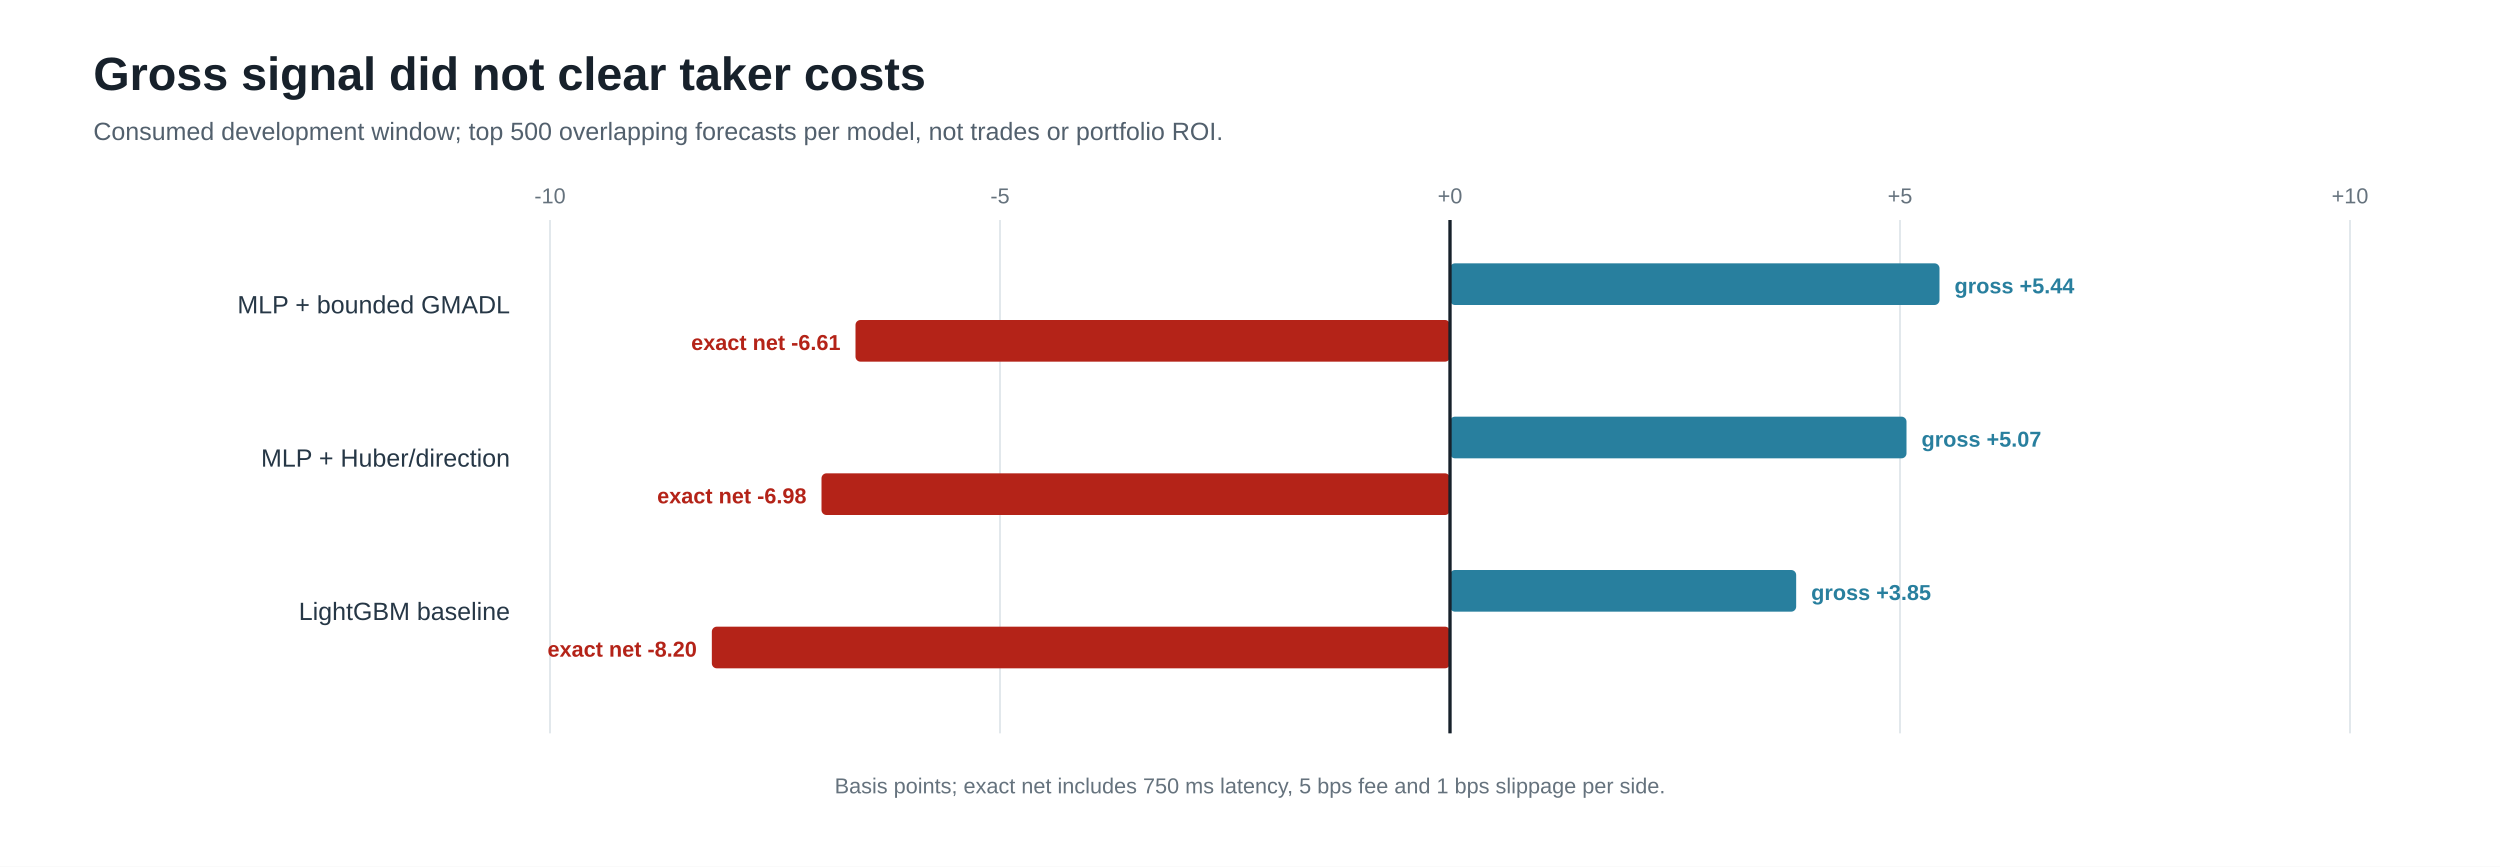
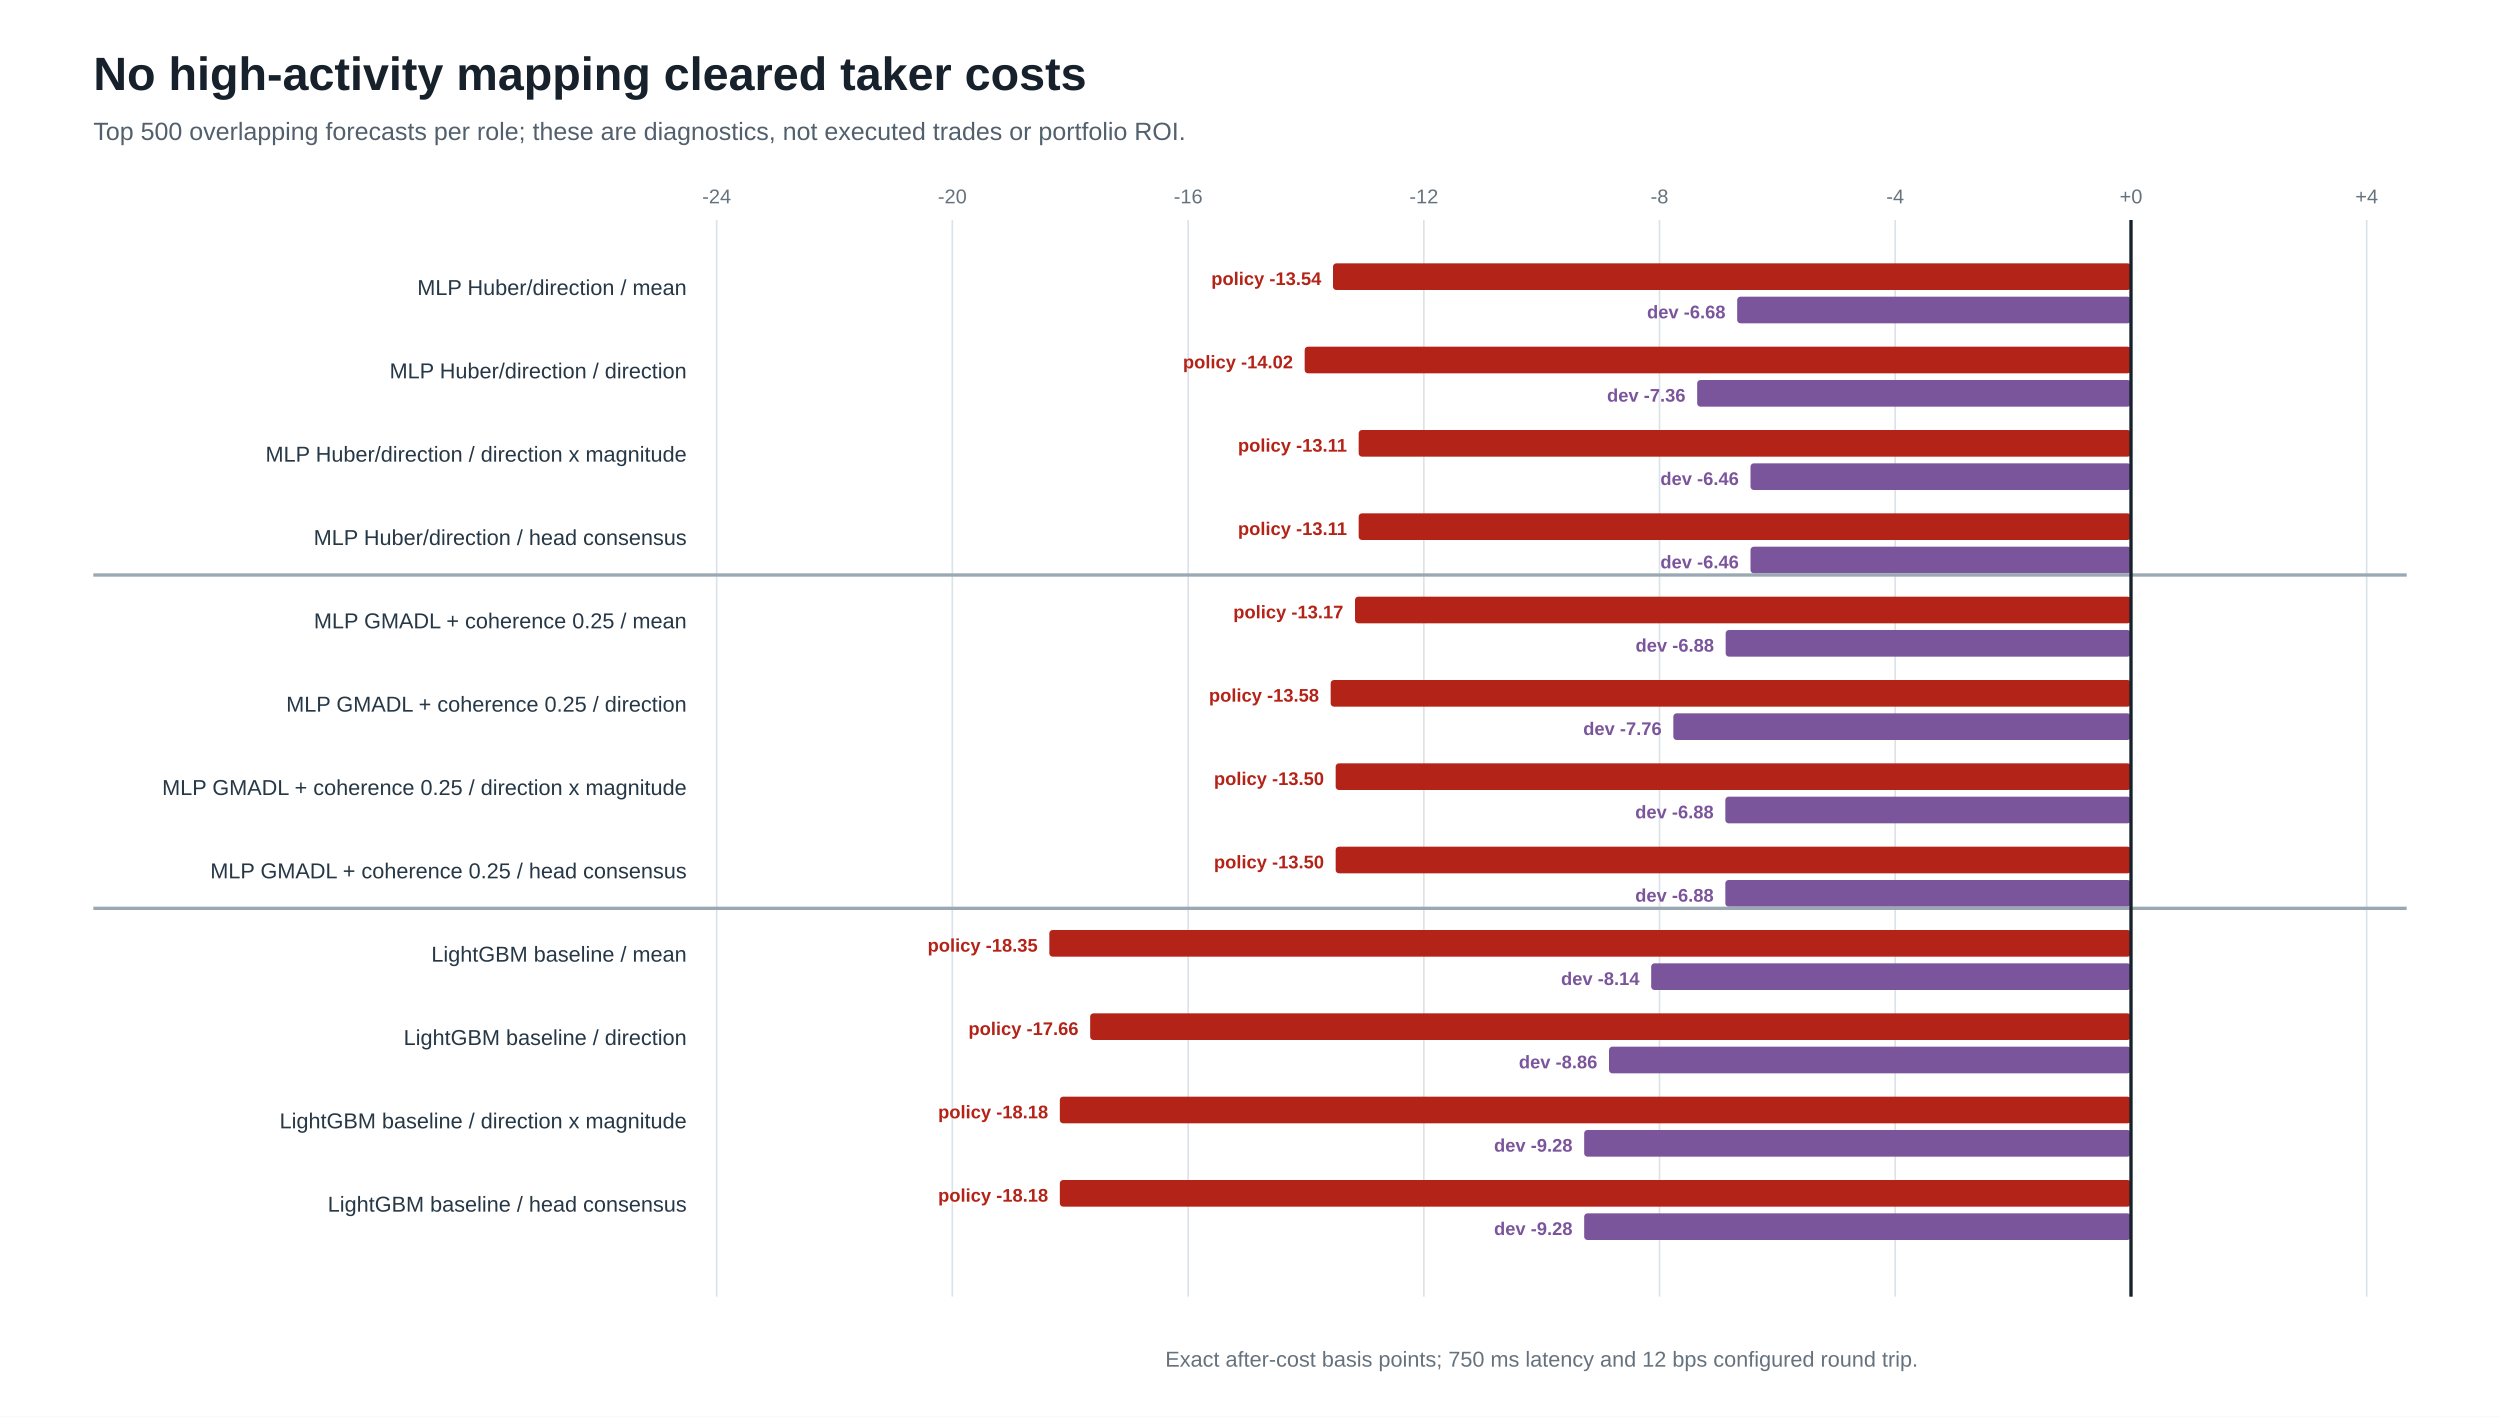
- <svg xmlns="http://www.w3.org/2000/svg" width="1500" height="520" viewBox="0 0 1500 520" role="img" aria-labelledby="title desc">
+ <svg xmlns="http://www.w3.org/2000/svg" width="1500" height="850" viewBox="0 0 1500 850" role="img" aria-labelledby="title desc">
  <rect width="100%" height="100%" fill="#ffffff" />
-   <text x="56" y="54" font-family="Segoe UI, Arial, sans-serif" font-size="28" font-weight="700" fill="#17212b">Gross signal did not clear taker costs</text>
-   <text x="56" y="84" font-family="Segoe UI, Arial, sans-serif" font-size="15" fill="#52606d">Consumed development window; top 500 overlapping forecasts per model, not trades or portfolio ROI.</text>
-   <line x1="330.0" y1="132" x2="330.0" y2="440" stroke="#dce3e8" stroke-width="1" />
-   <text x="330.0" y="122" text-anchor="middle" font-family="Segoe UI, Arial, sans-serif" font-size="13" fill="#65727d">-10</text>
-   <line x1="600.0" y1="132" x2="600.0" y2="440" stroke="#dce3e8" stroke-width="1" />
-   <text x="600.0" y="122" text-anchor="middle" font-family="Segoe UI, Arial, sans-serif" font-size="13" fill="#65727d">-5</text>
-   <line x1="870.0" y1="132" x2="870.0" y2="440" stroke="#dce3e8" stroke-width="1" />
-   <text x="870.0" y="122" text-anchor="middle" font-family="Segoe UI, Arial, sans-serif" font-size="13" fill="#65727d">+0</text>
-   <line x1="1140.0" y1="132" x2="1140.0" y2="440" stroke="#dce3e8" stroke-width="1" />
-   <text x="1140.0" y="122" text-anchor="middle" font-family="Segoe UI, Arial, sans-serif" font-size="13" fill="#65727d">+5</text>
-   <line x1="1410.0" y1="132" x2="1410.0" y2="440" stroke="#dce3e8" stroke-width="1" />
-   <text x="1410.0" y="122" text-anchor="middle" font-family="Segoe UI, Arial, sans-serif" font-size="13" fill="#65727d">+10</text>
-   <text x="306" y="188" text-anchor="end" font-family="Segoe UI, Arial, sans-serif" font-size="15" fill="#263746">MLP + bounded GMADL</text>
-   <rect x="870.0" y="158" width="293.7" height="25" rx="3" fill="#287f9e" />
-   <text x="1172.7" y="176" text-anchor="start" font-family="Segoe UI, Arial, sans-serif" font-size="13" font-weight="700" fill="#287f9e">gross +5.44</text>
-   <rect x="513.3" y="192" width="356.7" height="25" rx="3" fill="#b42318" />
-   <text x="504.3" y="210" text-anchor="end" font-family="Segoe UI, Arial, sans-serif" font-size="13" font-weight="700" fill="#b42318">exact net -6.61</text>
-   <text x="306" y="280" text-anchor="end" font-family="Segoe UI, Arial, sans-serif" font-size="15" fill="#263746">MLP + Huber/direction</text>
-   <rect x="870.0" y="250" width="273.9" height="25" rx="3" fill="#287f9e" />
-   <text x="1152.9" y="268" text-anchor="start" font-family="Segoe UI, Arial, sans-serif" font-size="13" font-weight="700" fill="#287f9e">gross +5.07</text>
-   <rect x="492.9" y="284" width="377.1" height="25" rx="3" fill="#b42318" />
-   <text x="483.9" y="302" text-anchor="end" font-family="Segoe UI, Arial, sans-serif" font-size="13" font-weight="700" fill="#b42318">exact net -6.98</text>
-   <text x="306" y="372" text-anchor="end" font-family="Segoe UI, Arial, sans-serif" font-size="15" fill="#263746">LightGBM baseline</text>
-   <rect x="870.0" y="342" width="207.7" height="25" rx="3" fill="#287f9e" />
-   <text x="1086.7" y="360" text-anchor="start" font-family="Segoe UI, Arial, sans-serif" font-size="13" font-weight="700" fill="#287f9e">gross +3.85</text>
-   <rect x="427.1" y="376" width="442.9" height="25" rx="3" fill="#b42318" />
-   <text x="418.1" y="394" text-anchor="end" font-family="Segoe UI, Arial, sans-serif" font-size="13" font-weight="700" fill="#b42318">exact net -8.20</text>
-   <line x1="870.0" y1="132" x2="870.0" y2="440" stroke="#17212b" stroke-width="2" />
-   <text x="750" y="476" text-anchor="middle" font-family="Segoe UI, Arial, sans-serif" font-size="13" fill="#65727d">Basis points; exact net includes 750 ms latency, 5 bps fee and 1 bps slippage per side.</text>
+   <text x="56" y="54" font-family="Segoe UI, Arial, sans-serif" font-size="28" font-weight="700" fill="#17212b">No high-activity mapping cleared taker costs</text>
+   <text x="56" y="84" font-family="Segoe UI, Arial, sans-serif" font-size="15" fill="#52606d">Top 500 overlapping forecasts per role; these are diagnostics, not executed trades or portfolio ROI.</text>
+   <line x1="430.0" y1="132" x2="430.0" y2="778" stroke="#dce3e8" stroke-width="1" />
+   <text x="430.0" y="122" text-anchor="middle" font-family="Segoe UI, Arial, sans-serif" font-size="12" fill="#65727d">-24</text>
+   <line x1="571.4" y1="132" x2="571.4" y2="778" stroke="#dce3e8" stroke-width="1" />
+   <text x="571.4" y="122" text-anchor="middle" font-family="Segoe UI, Arial, sans-serif" font-size="12" fill="#65727d">-20</text>
+   <line x1="712.9" y1="132" x2="712.9" y2="778" stroke="#dce3e8" stroke-width="1" />
+   <text x="712.9" y="122" text-anchor="middle" font-family="Segoe UI, Arial, sans-serif" font-size="12" fill="#65727d">-16</text>
+   <line x1="854.3" y1="132" x2="854.3" y2="778" stroke="#dce3e8" stroke-width="1" />
+   <text x="854.3" y="122" text-anchor="middle" font-family="Segoe UI, Arial, sans-serif" font-size="12" fill="#65727d">-12</text>
+   <line x1="995.7" y1="132" x2="995.7" y2="778" stroke="#dce3e8" stroke-width="1" />
+   <text x="995.7" y="122" text-anchor="middle" font-family="Segoe UI, Arial, sans-serif" font-size="12" fill="#65727d">-8</text>
+   <line x1="1137.1" y1="132" x2="1137.1" y2="778" stroke="#dce3e8" stroke-width="1" />
+   <text x="1137.1" y="122" text-anchor="middle" font-family="Segoe UI, Arial, sans-serif" font-size="12" fill="#65727d">-4</text>
+   <line x1="1278.6" y1="132" x2="1278.6" y2="778" stroke="#dce3e8" stroke-width="1" />
+   <text x="1278.6" y="122" text-anchor="middle" font-family="Segoe UI, Arial, sans-serif" font-size="12" fill="#65727d">+0</text>
+   <line x1="1420.0" y1="132" x2="1420.0" y2="778" stroke="#dce3e8" stroke-width="1" />
+   <text x="1420.0" y="122" text-anchor="middle" font-family="Segoe UI, Arial, sans-serif" font-size="12" fill="#65727d">+4</text>
+   <text x="412" y="177" text-anchor="end" font-family="Segoe UI, Arial, sans-serif" font-size="13" fill="#263746">MLP Huber/direction / mean</text>
+   <rect x="799.8" y="158" width="478.8" height="16" rx="2" fill="#b42318" />
+   <text x="792.8" y="171" text-anchor="end" font-family="Segoe UI, Arial, sans-serif" font-size="11" font-weight="700" fill="#b42318">policy -13.54</text>
+   <rect x="1042.3" y="178" width="236.3" height="16" rx="2" fill="#7b559c" />
+   <text x="1035.3" y="191" text-anchor="end" font-family="Segoe UI, Arial, sans-serif" font-size="11" font-weight="700" fill="#7b559c">dev -6.68</text>
+   <text x="412" y="227" text-anchor="end" font-family="Segoe UI, Arial, sans-serif" font-size="13" fill="#263746">MLP Huber/direction / direction</text>
+   <rect x="782.8" y="208" width="495.8" height="16" rx="2" fill="#b42318" />
+   <text x="775.8" y="221" text-anchor="end" font-family="Segoe UI, Arial, sans-serif" font-size="11" font-weight="700" fill="#b42318">policy -14.02</text>
+   <rect x="1018.3" y="228" width="260.3" height="16" rx="2" fill="#7b559c" />
+   <text x="1011.3" y="241" text-anchor="end" font-family="Segoe UI, Arial, sans-serif" font-size="11" font-weight="700" fill="#7b559c">dev -7.36</text>
+   <text x="412" y="277" text-anchor="end" font-family="Segoe UI, Arial, sans-serif" font-size="13" fill="#263746">MLP Huber/direction / direction x magnitude</text>
+   <rect x="815.2" y="258" width="463.4" height="16" rx="2" fill="#b42318" />
+   <text x="808.2" y="271" text-anchor="end" font-family="Segoe UI, Arial, sans-serif" font-size="11" font-weight="700" fill="#b42318">policy -13.11</text>
+   <rect x="1050.3" y="278" width="228.3" height="16" rx="2" fill="#7b559c" />
+   <text x="1043.3" y="291" text-anchor="end" font-family="Segoe UI, Arial, sans-serif" font-size="11" font-weight="700" fill="#7b559c">dev -6.46</text>
+   <text x="412" y="327" text-anchor="end" font-family="Segoe UI, Arial, sans-serif" font-size="13" fill="#263746">MLP Huber/direction / head consensus</text>
+   <rect x="815.2" y="308" width="463.4" height="16" rx="2" fill="#b42318" />
+   <text x="808.2" y="321" text-anchor="end" font-family="Segoe UI, Arial, sans-serif" font-size="11" font-weight="700" fill="#b42318">policy -13.11</text>
+   <rect x="1050.3" y="328" width="228.3" height="16" rx="2" fill="#7b559c" />
+   <text x="1043.3" y="341" text-anchor="end" font-family="Segoe UI, Arial, sans-serif" font-size="11" font-weight="700" fill="#7b559c">dev -6.46</text>
+   <line x1="56" y1="345" x2="1444" y2="345" stroke="#9aa8b3" stroke-width="2" />
+   <text x="412" y="377" text-anchor="end" font-family="Segoe UI, Arial, sans-serif" font-size="13" fill="#263746">MLP GMADL + coherence 0.25 / mean</text>
+   <rect x="813.0" y="358" width="465.6" height="16" rx="2" fill="#b42318" />
+   <text x="806.0" y="371" text-anchor="end" font-family="Segoe UI, Arial, sans-serif" font-size="11" font-weight="700" fill="#b42318">policy -13.17</text>
+   <rect x="1035.4" y="378" width="243.1" height="16" rx="2" fill="#7b559c" />
+   <text x="1028.4" y="391" text-anchor="end" font-family="Segoe UI, Arial, sans-serif" font-size="11" font-weight="700" fill="#7b559c">dev -6.88</text>
+   <text x="412" y="427" text-anchor="end" font-family="Segoe UI, Arial, sans-serif" font-size="13" fill="#263746">MLP GMADL + coherence 0.25 / direction</text>
+   <rect x="798.4" y="408" width="480.2" height="16" rx="2" fill="#b42318" />
+   <text x="791.4" y="421" text-anchor="end" font-family="Segoe UI, Arial, sans-serif" font-size="11" font-weight="700" fill="#b42318">policy -13.58</text>
+   <rect x="1004.0" y="428" width="274.5" height="16" rx="2" fill="#7b559c" />
+   <text x="997.0" y="441" text-anchor="end" font-family="Segoe UI, Arial, sans-serif" font-size="11" font-weight="700" fill="#7b559c">dev -7.76</text>
+   <text x="412" y="477" text-anchor="end" font-family="Segoe UI, Arial, sans-serif" font-size="13" fill="#263746">MLP GMADL + coherence 0.25 / direction x magnitude</text>
+   <rect x="801.4" y="458" width="477.2" height="16" rx="2" fill="#b42318" />
+   <text x="794.4" y="471" text-anchor="end" font-family="Segoe UI, Arial, sans-serif" font-size="11" font-weight="700" fill="#b42318">policy -13.50</text>
+   <rect x="1035.2" y="478" width="243.4" height="16" rx="2" fill="#7b559c" />
+   <text x="1028.2" y="491" text-anchor="end" font-family="Segoe UI, Arial, sans-serif" font-size="11" font-weight="700" fill="#7b559c">dev -6.88</text>
+   <text x="412" y="527" text-anchor="end" font-family="Segoe UI, Arial, sans-serif" font-size="13" fill="#263746">MLP GMADL + coherence 0.25 / head consensus</text>
+   <rect x="801.4" y="508" width="477.2" height="16" rx="2" fill="#b42318" />
+   <text x="794.4" y="521" text-anchor="end" font-family="Segoe UI, Arial, sans-serif" font-size="11" font-weight="700" fill="#b42318">policy -13.50</text>
+   <rect x="1035.2" y="528" width="243.4" height="16" rx="2" fill="#7b559c" />
+   <text x="1028.2" y="541" text-anchor="end" font-family="Segoe UI, Arial, sans-serif" font-size="11" font-weight="700" fill="#7b559c">dev -6.88</text>
+   <line x1="56" y1="545" x2="1444" y2="545" stroke="#9aa8b3" stroke-width="2" />
+   <text x="412" y="577" text-anchor="end" font-family="Segoe UI, Arial, sans-serif" font-size="13" fill="#263746">LightGBM baseline / mean</text>
+   <rect x="629.6" y="558" width="649.0" height="16" rx="2" fill="#b42318" />
+   <text x="622.6" y="571" text-anchor="end" font-family="Segoe UI, Arial, sans-serif" font-size="11" font-weight="700" fill="#b42318">policy -18.35</text>
+   <rect x="990.7" y="578" width="287.8" height="16" rx="2" fill="#7b559c" />
+   <text x="983.7" y="591" text-anchor="end" font-family="Segoe UI, Arial, sans-serif" font-size="11" font-weight="700" fill="#7b559c">dev -8.14</text>
+   <text x="412" y="627" text-anchor="end" font-family="Segoe UI, Arial, sans-serif" font-size="13" fill="#263746">LightGBM baseline / direction</text>
+   <rect x="654.1" y="608" width="624.4" height="16" rx="2" fill="#b42318" />
+   <text x="647.1" y="621" text-anchor="end" font-family="Segoe UI, Arial, sans-serif" font-size="11" font-weight="700" fill="#b42318">policy -17.66</text>
+   <rect x="965.4" y="628" width="313.2" height="16" rx="2" fill="#7b559c" />
+   <text x="958.4" y="641" text-anchor="end" font-family="Segoe UI, Arial, sans-serif" font-size="11" font-weight="700" fill="#7b559c">dev -8.86</text>
+   <text x="412" y="677" text-anchor="end" font-family="Segoe UI, Arial, sans-serif" font-size="13" fill="#263746">LightGBM baseline / direction x magnitude</text>
+   <rect x="635.9" y="658" width="642.7" height="16" rx="2" fill="#b42318" />
+   <text x="628.9" y="671" text-anchor="end" font-family="Segoe UI, Arial, sans-serif" font-size="11" font-weight="700" fill="#b42318">policy -18.18</text>
+   <rect x="950.5" y="678" width="328.0" height="16" rx="2" fill="#7b559c" />
+   <text x="943.5" y="691" text-anchor="end" font-family="Segoe UI, Arial, sans-serif" font-size="11" font-weight="700" fill="#7b559c">dev -9.28</text>
+   <text x="412" y="727" text-anchor="end" font-family="Segoe UI, Arial, sans-serif" font-size="13" fill="#263746">LightGBM baseline / head consensus</text>
+   <rect x="635.9" y="708" width="642.7" height="16" rx="2" fill="#b42318" />
+   <text x="628.9" y="721" text-anchor="end" font-family="Segoe UI, Arial, sans-serif" font-size="11" font-weight="700" fill="#b42318">policy -18.18</text>
+   <rect x="950.5" y="728" width="328.0" height="16" rx="2" fill="#7b559c" />
+   <text x="943.5" y="741" text-anchor="end" font-family="Segoe UI, Arial, sans-serif" font-size="11" font-weight="700" fill="#7b559c">dev -9.28</text>
+   <line x1="1278.6" y1="132" x2="1278.6" y2="778" stroke="#17212b" stroke-width="2" />
+   <text x="925.0" y="820" text-anchor="middle" font-family="Segoe UI, Arial, sans-serif" font-size="13" fill="#65727d">Exact after-cost basis points; 750 ms latency and 12 bps configured round trip.</text>
</svg>
